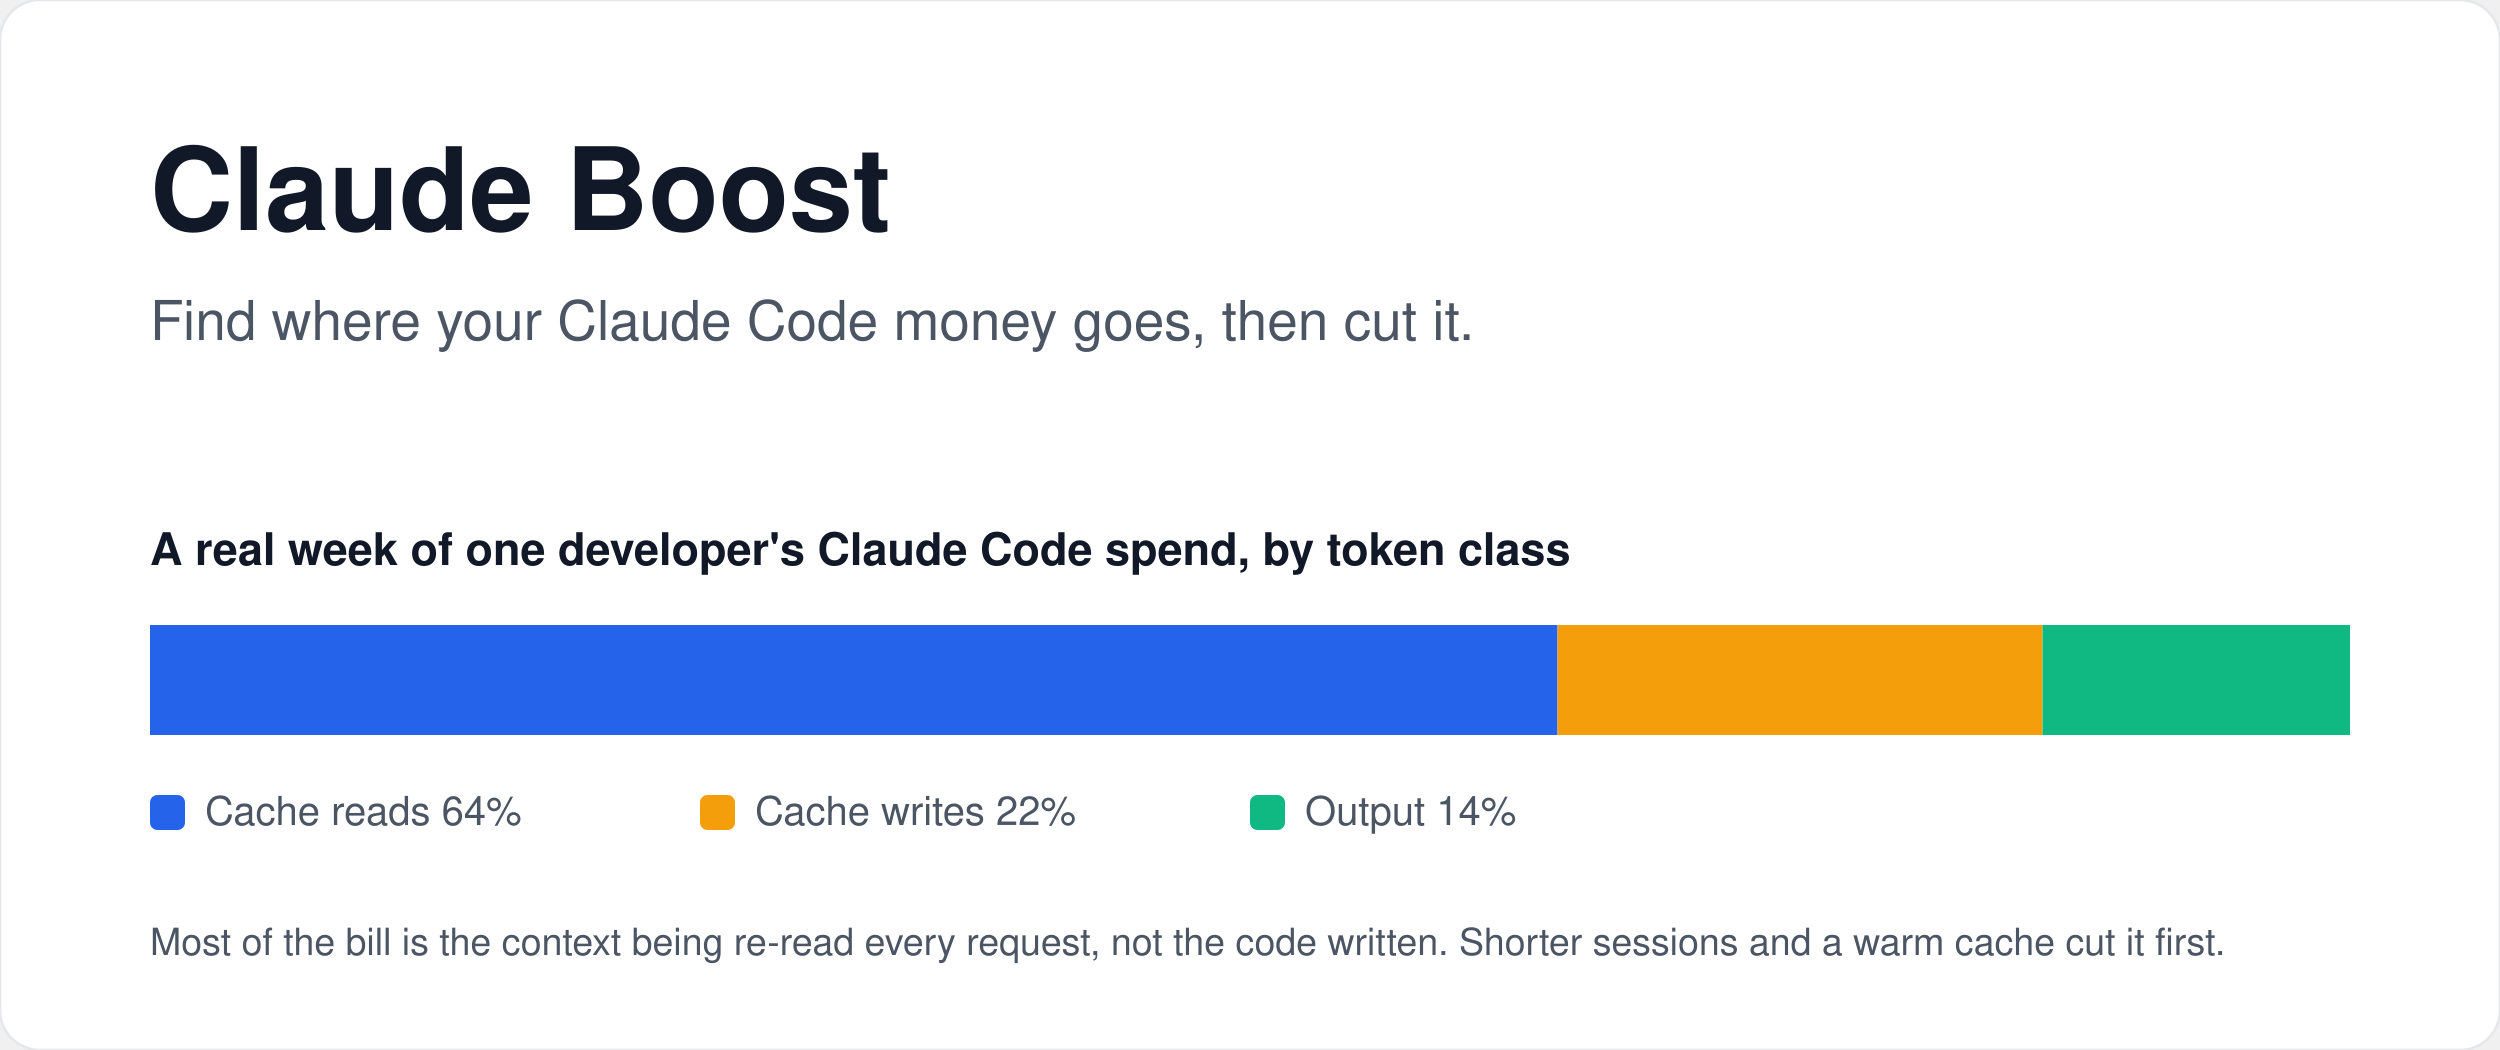
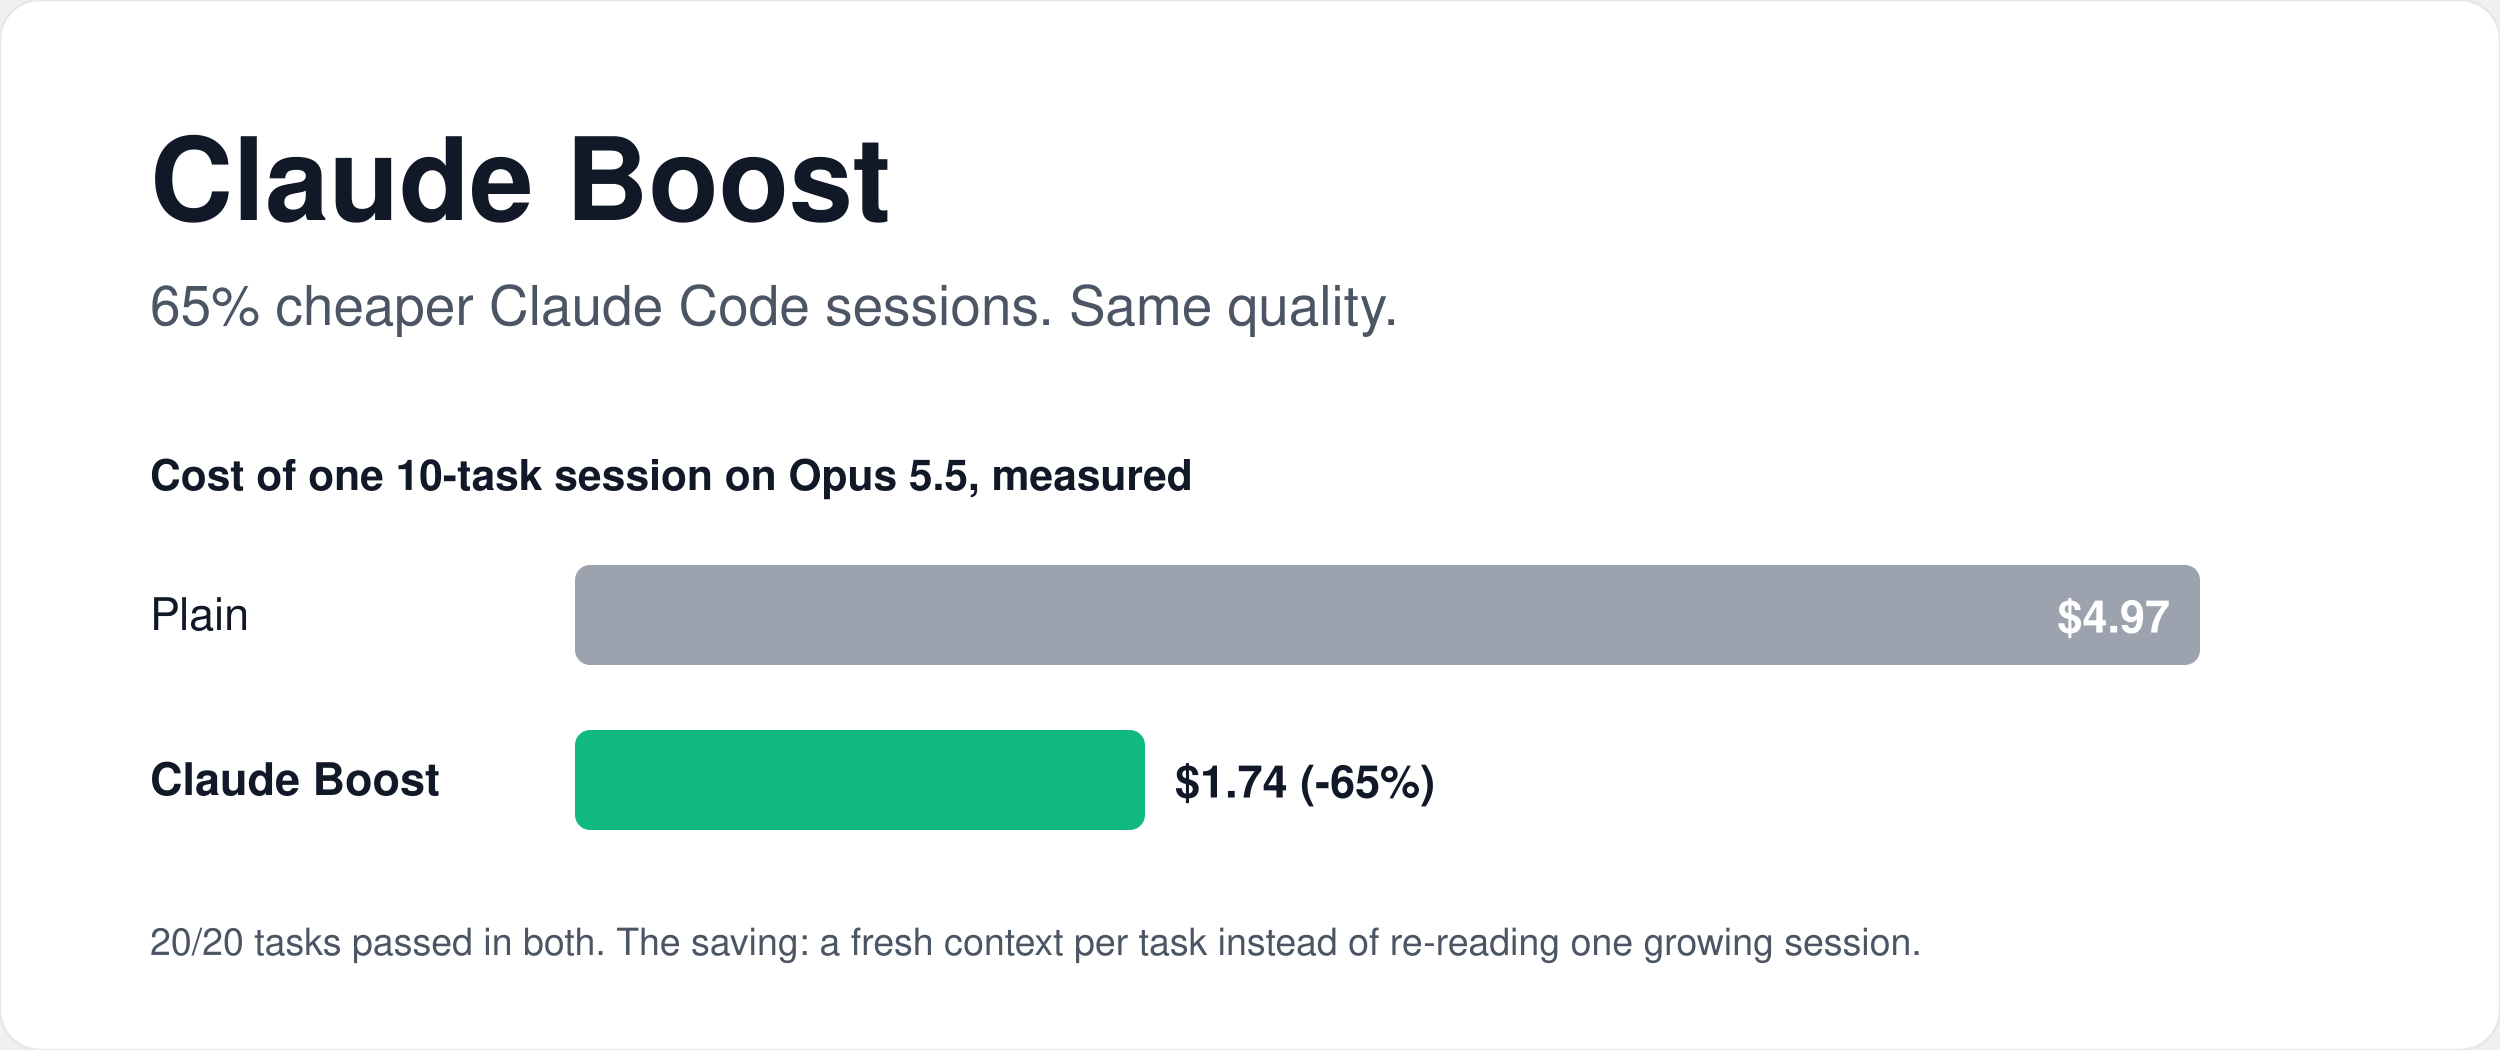
<svg xmlns="http://www.w3.org/2000/svg" width="1000" height="420" viewBox="0 0 1000 420" font-family="-apple-system,Segoe UI,Helvetica,Arial,sans-serif">
  <rect width="1000" height="420" rx="16" fill="#ffffff" stroke="#e5e7eb" />
-   <text x="60" y="92" font-size="46" font-weight="700" fill="#111827">Claude Boost</text>
-   <text x="60" y="136" font-size="22" fill="#4b5563">Find where your Claude Code money goes, then cut it.</text>
-   <text x="60" y="226" font-size="18" font-weight="600" fill="#111827">A real week of one developer's Claude Code spend, by token class</text>
-   <rect x="60" y="250" width="563" height="44" fill="#2563eb" />
-   <rect x="623" y="250" width="194" height="44" fill="#f59e0b" />
-   <rect x="817" y="250" width="123" height="44" fill="#10b981" />
-   <rect x="60" y="318" width="14" height="14" rx="3" fill="#2563eb" />
-   <text x="82" y="330" font-size="16" fill="#4b5563">Cache reads 64%</text>
-   <rect x="280" y="318" width="14" height="14" rx="3" fill="#f59e0b" />
-   <text x="302" y="330" font-size="16" fill="#4b5563">Cache writes 22%</text>
-   <rect x="500" y="318" width="14" height="14" rx="3" fill="#10b981" />
-   <text x="522" y="330" font-size="16" fill="#4b5563">Output 14%</text>
-   <text x="60" y="382" font-size="15" fill="#4b5563">Most of the bill is the context being re-read every request, not the code written. Shorter sessions and a warm cache cut it first.</text>
+   <text x="60" y="88" font-size="46" font-weight="700" fill="#111827">Claude Boost</text>
+   <text x="60" y="130" font-size="22" fill="#4b5563">65% cheaper Claude Code sessions. Same quality.</text>
+   <text x="60" y="196" font-size="17" font-weight="600" fill="#111827">Cost of one 10-task session on Opus 5.5, measured</text>
+   <text x="60" y="252" font-size="18" fill="#111827">Plain</text>
+   <rect x="230" y="226" width="650" height="40" rx="6" fill="#9ca3af" />
+   <text x="868" y="253" font-size="18" font-weight="700" fill="#ffffff" text-anchor="end">$4.97</text>
+   <text x="60" y="318" font-size="18" font-weight="600" fill="#111827">Claude Boost</text>
+   <rect x="230" y="292" width="228" height="40" rx="6" fill="#10b981" />
+   <text x="470" y="319" font-size="18" font-weight="700" fill="#111827">$1.74  (-65%)</text>
+   <text x="60" y="382" font-size="15" fill="#4b5563">20/20 tasks passed in both. The saving: a fresh context per task instead of re-reading one growing session.</text>
</svg>
